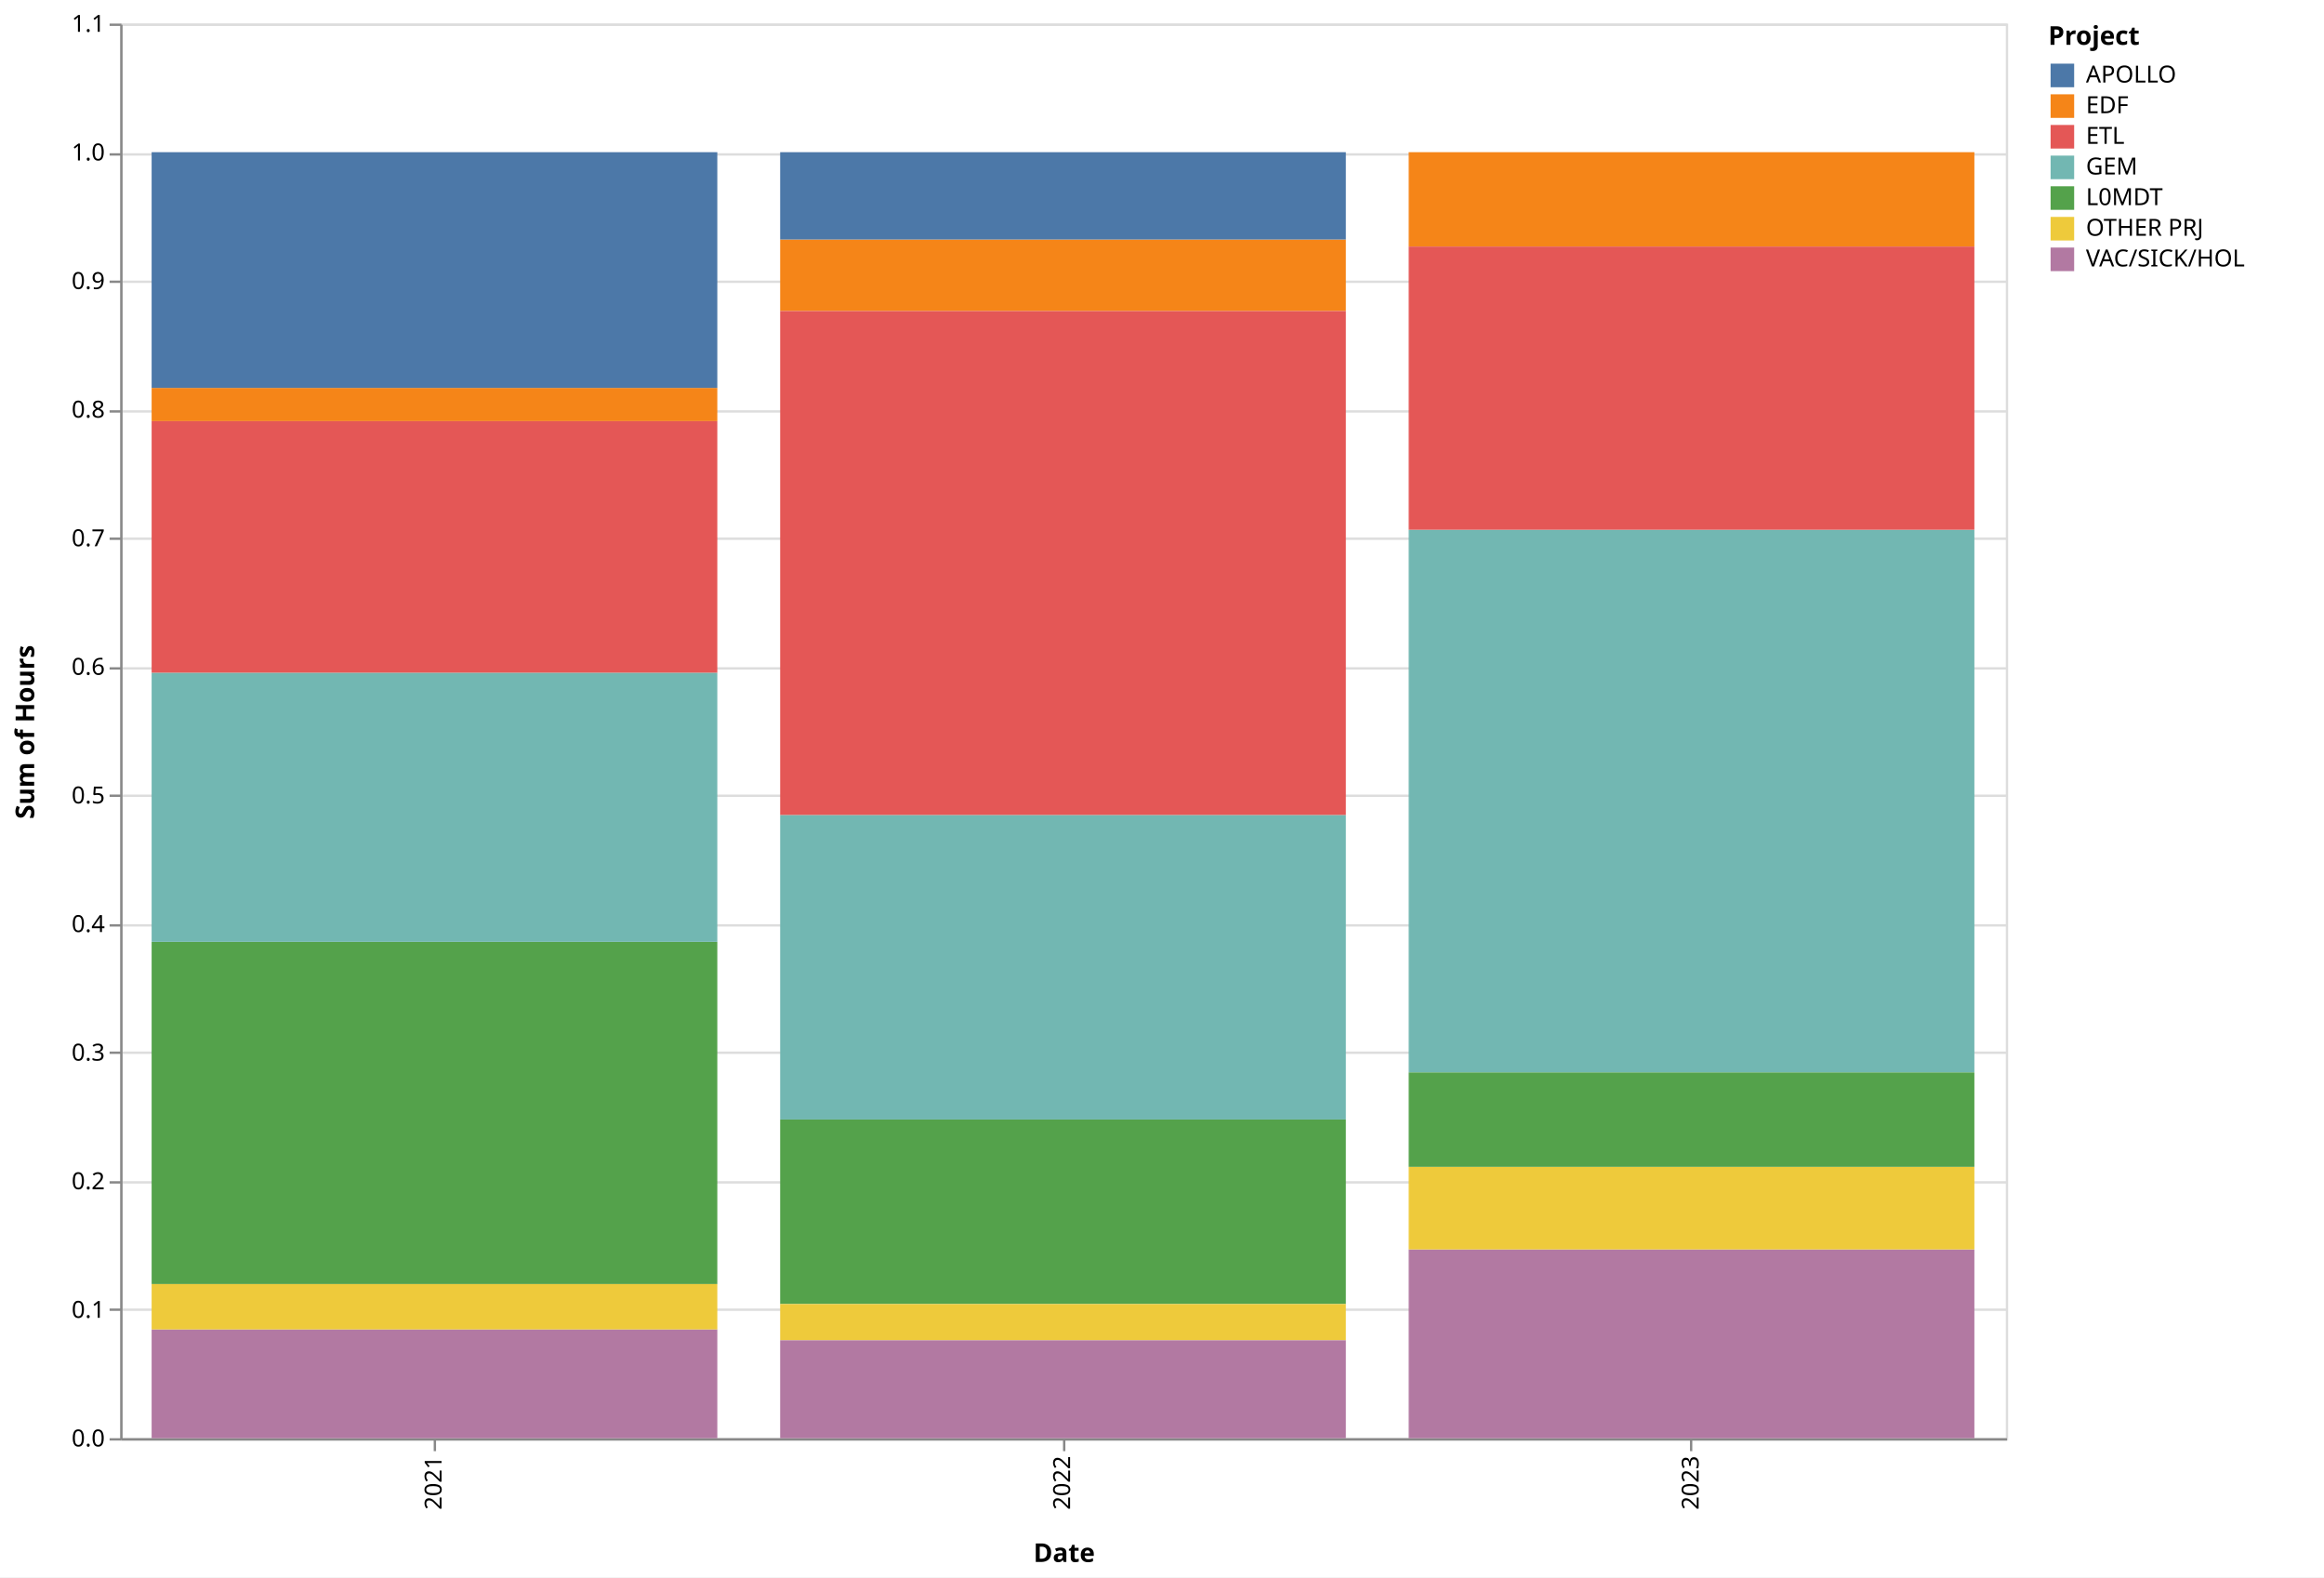
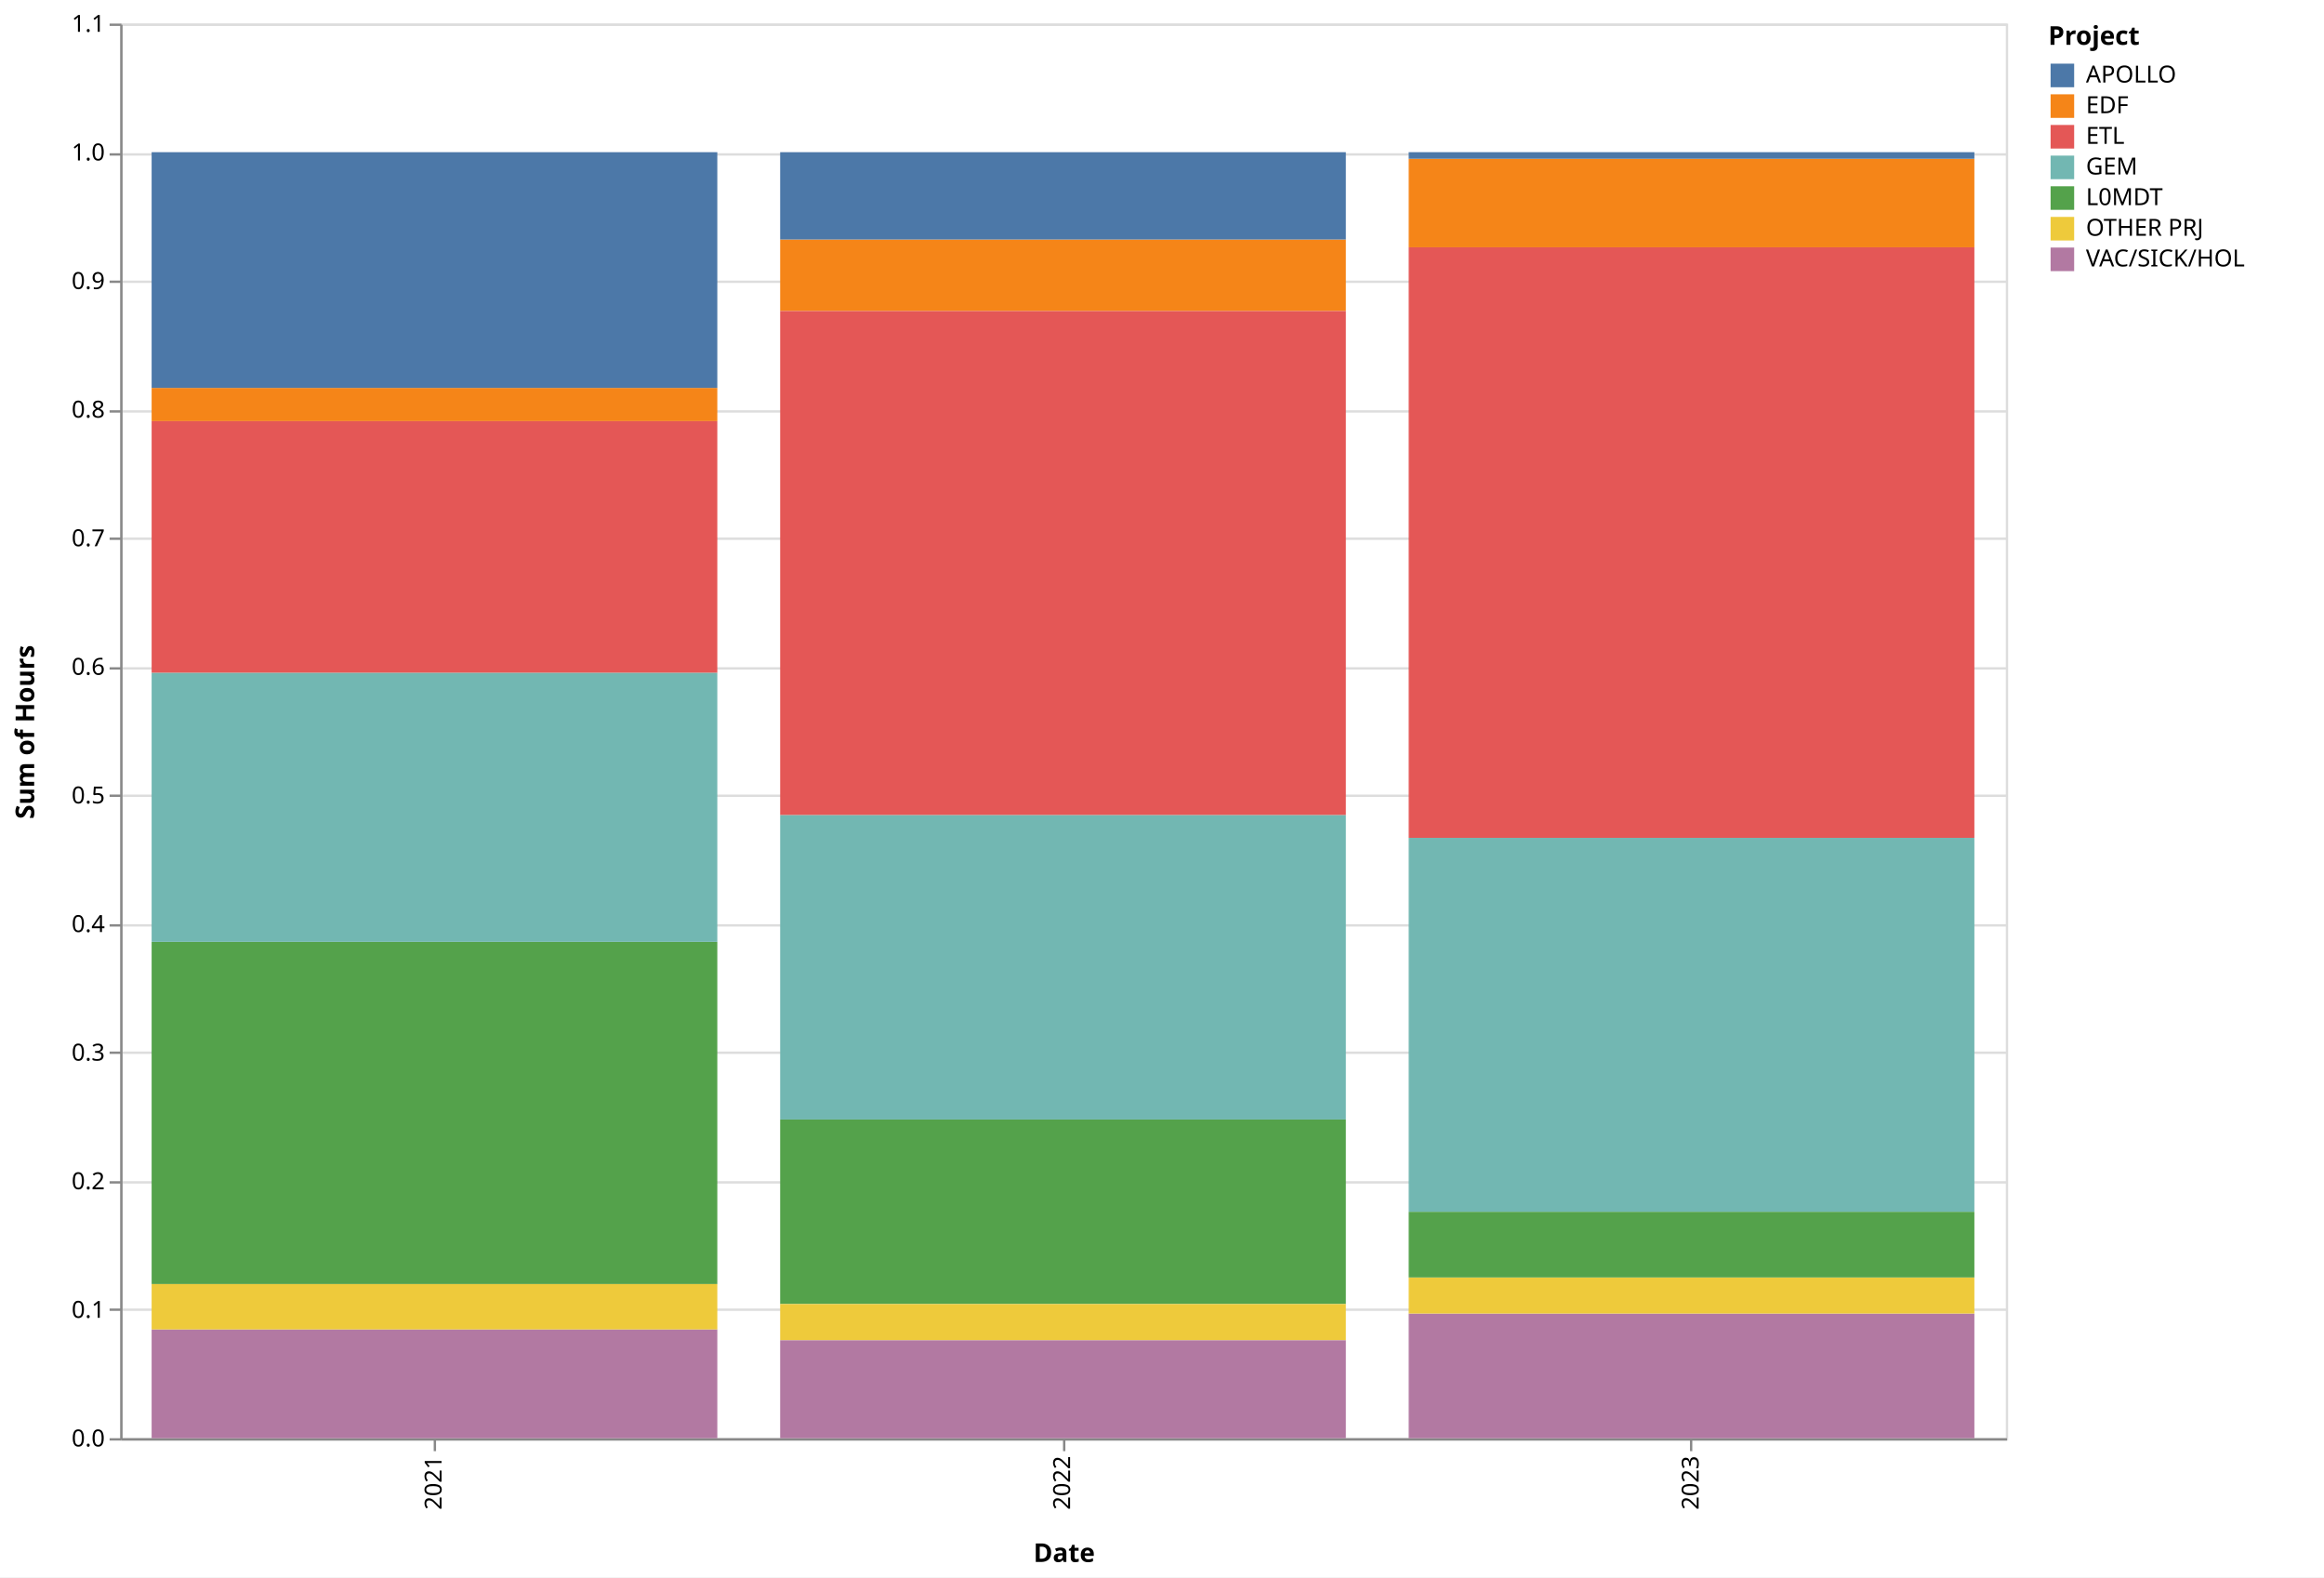
<svg xmlns="http://www.w3.org/2000/svg" class="marks" width="986" height="669" viewBox="0 0 986 669" version="1.1">
  <rect width="986" height="669" style="fill: white;" />
  <g transform="translate(51,10)">
    <g class="mark-group role-frame root">
      <g transform="translate(0,0)">
        <path class="background" d="M0.5,0.5h800v600h-800Z" style="fill: none; stroke: #ddd;" />
        <g>
          <g class="mark-group role-axis">
            <g transform="translate(0.5,0.5)">
              <path class="background" d="M0,0h0v0h0Z" style="pointer-events: none; fill: none;" />
              <g>
                <g class="mark-rule role-axis-grid" style="pointer-events: none;">
                  <line transform="translate(0,600)" x2="800" y2="0" style="fill: none; stroke: #ddd; stroke-width: 1; opacity: 1;" />
                  <line transform="translate(0,545)" x2="800" y2="0" style="fill: none; stroke: #ddd; stroke-width: 1; opacity: 1;" />
                  <line transform="translate(0,491)" x2="800" y2="0" style="fill: none; stroke: #ddd; stroke-width: 1; opacity: 1;" />
                  <line transform="translate(0,436)" x2="800" y2="0" style="fill: none; stroke: #ddd; stroke-width: 1; opacity: 1;" />
                  <line transform="translate(0,382)" x2="800" y2="0" style="fill: none; stroke: #ddd; stroke-width: 1; opacity: 1;" />
                  <line transform="translate(0,327)" x2="800" y2="0" style="fill: none; stroke: #ddd; stroke-width: 1; opacity: 1;" />
                  <line transform="translate(0,273)" x2="800" y2="0" style="fill: none; stroke: #ddd; stroke-width: 1; opacity: 1;" />
                  <line transform="translate(0,218)" x2="800" y2="0" style="fill: none; stroke: #ddd; stroke-width: 1; opacity: 1;" />
                  <line transform="translate(0,164)" x2="800" y2="0" style="fill: none; stroke: #ddd; stroke-width: 1; opacity: 1;" />
                  <line transform="translate(0,109)" x2="800" y2="0" style="fill: none; stroke: #ddd; stroke-width: 1; opacity: 1;" />
                  <line transform="translate(0,55)" x2="800" y2="0" style="fill: none; stroke: #ddd; stroke-width: 1; opacity: 1;" />
                  <line transform="translate(0,0)" x2="800" y2="0" style="fill: none; stroke: #ddd; stroke-width: 1; opacity: 1;" />
                </g>
              </g>
              <path class="foreground" d="" style="pointer-events: none; display: none; fill: none;" />
            </g>
          </g>
          <g class="mark-group role-axis">
            <g transform="translate(0.5,600.5)">
              <path class="background" d="M0,0h0v0h0Z" style="pointer-events: none; fill: none;" />
              <g>
                <g class="mark-rule role-axis-tick" style="pointer-events: none;">
                  <line transform="translate(133,0)" x2="0" y2="5" style="fill: none; stroke: #888; stroke-width: 1; opacity: 1;" />
                  <line transform="translate(400,0)" x2="0" y2="5" style="fill: none; stroke: #888; stroke-width: 1; opacity: 1;" />
                  <line transform="translate(666,0)" x2="0" y2="5" style="fill: none; stroke: #888; stroke-width: 1; opacity: 1;" />
                </g>
                <g class="mark-text role-axis-label" style="pointer-events: none;">
                  <text text-anchor="end" transform="translate(132.8333,7) rotate(270) translate(0,3)" style="font-family: sans-serif; font-size: 10px; fill: #000; opacity: 1;">2021</text>
                  <text text-anchor="end" transform="translate(399.5,7) rotate(270) translate(0,3)" style="font-family: sans-serif; font-size: 10px; fill: #000; opacity: 1;">2022</text>
                  <text text-anchor="end" transform="translate(666.1667,7) rotate(270) translate(0,3)" style="font-family: sans-serif; font-size: 10px; fill: #000; opacity: 1;">2023</text>
                </g>
                <g class="mark-rule role-axis-domain" style="pointer-events: none;">
                  <line transform="translate(0,0)" x2="800" y2="0" style="fill: none; stroke: #888; stroke-width: 1; opacity: 1;" />
                </g>
                <g class="mark-text role-axis-title" style="pointer-events: none;">
                  <text text-anchor="middle" transform="translate(400,52)" style="font-family: sans-serif; font-size: 11px; font-weight: bold; fill: #000; opacity: 1;">Date</text>
                </g>
              </g>
              <path class="foreground" d="" style="pointer-events: none; display: none; fill: none;" />
            </g>
          </g>
          <g class="mark-group role-axis">
            <g transform="translate(0.5,0.5)">
              <path class="background" d="M0,0h0v0h0Z" style="pointer-events: none; fill: none;" />
              <g>
                <g class="mark-rule role-axis-tick" style="pointer-events: none;">
                  <line transform="translate(0,600)" x2="-5" y2="0" style="fill: none; stroke: #888; stroke-width: 1; opacity: 1;" />
                  <line transform="translate(0,545)" x2="-5" y2="0" style="fill: none; stroke: #888; stroke-width: 1; opacity: 1;" />
                  <line transform="translate(0,491)" x2="-5" y2="0" style="fill: none; stroke: #888; stroke-width: 1; opacity: 1;" />
                  <line transform="translate(0,436)" x2="-5" y2="0" style="fill: none; stroke: #888; stroke-width: 1; opacity: 1;" />
                  <line transform="translate(0,382)" x2="-5" y2="0" style="fill: none; stroke: #888; stroke-width: 1; opacity: 1;" />
                  <line transform="translate(0,327)" x2="-5" y2="0" style="fill: none; stroke: #888; stroke-width: 1; opacity: 1;" />
                  <line transform="translate(0,273)" x2="-5" y2="0" style="fill: none; stroke: #888; stroke-width: 1; opacity: 1;" />
                  <line transform="translate(0,218)" x2="-5" y2="0" style="fill: none; stroke: #888; stroke-width: 1; opacity: 1;" />
                  <line transform="translate(0,164)" x2="-5" y2="0" style="fill: none; stroke: #888; stroke-width: 1; opacity: 1;" />
                  <line transform="translate(0,109)" x2="-5" y2="0" style="fill: none; stroke: #888; stroke-width: 1; opacity: 1;" />
                  <line transform="translate(0,55)" x2="-5" y2="0" style="fill: none; stroke: #888; stroke-width: 1; opacity: 1;" />
                  <line transform="translate(0,0)" x2="-5" y2="0" style="fill: none; stroke: #888; stroke-width: 1; opacity: 1;" />
                </g>
                <g class="mark-text role-axis-label" style="pointer-events: none;">
                  <text text-anchor="end" transform="translate(-7,603)" style="font-family: sans-serif; font-size: 10px; fill: #000; opacity: 1;">0.0</text>
                  <text text-anchor="end" transform="translate(-7,548.4545)" style="font-family: sans-serif; font-size: 10px; fill: #000; opacity: 1;">0.1</text>
                  <text text-anchor="end" transform="translate(-7,493.9091)" style="font-family: sans-serif; font-size: 10px; fill: #000; opacity: 1;">0.2</text>
                  <text text-anchor="end" transform="translate(-7,439.3636)" style="font-family: sans-serif; font-size: 10px; fill: #000; opacity: 1;">0.3</text>
                  <text text-anchor="end" transform="translate(-7,384.8182)" style="font-family: sans-serif; font-size: 10px; fill: #000; opacity: 1;">0.4</text>
                  <text text-anchor="end" transform="translate(-7,330.2727)" style="font-family: sans-serif; font-size: 10px; fill: #000; opacity: 1;">0.5</text>
                  <text text-anchor="end" transform="translate(-7,275.7273)" style="font-family: sans-serif; font-size: 10px; fill: #000; opacity: 1;">0.6</text>
                  <text text-anchor="end" transform="translate(-7,221.1818)" style="font-family: sans-serif; font-size: 10px; fill: #000; opacity: 1;">0.7</text>
                  <text text-anchor="end" transform="translate(-7,166.6364)" style="font-family: sans-serif; font-size: 10px; fill: #000; opacity: 1;">0.8</text>
                  <text text-anchor="end" transform="translate(-7,112.0909)" style="font-family: sans-serif; font-size: 10px; fill: #000; opacity: 1;">0.9</text>
                  <text text-anchor="end" transform="translate(-7,57.54545)" style="font-family: sans-serif; font-size: 10px; fill: #000; opacity: 1;">1.0</text>
                  <text text-anchor="end" transform="translate(-7,3)" style="font-family: sans-serif; font-size: 10px; fill: #000; opacity: 1;">1.1</text>
                </g>
                <g class="mark-rule role-axis-domain" style="pointer-events: none;">
                  <line transform="translate(0,600)" x2="0" y2="-600" style="fill: none; stroke: #888; stroke-width: 1; opacity: 1;" />
                </g>
                <g class="mark-text role-axis-title" style="pointer-events: none;">
                  <text text-anchor="middle" transform="translate(-35,300) rotate(-90) translate(0,-2)" style="font-family: sans-serif; font-size: 11px; font-weight: bold; fill: #000; opacity: 1;">Sum of Hours</text>
                </g>
              </g>
              <path class="foreground" d="" style="pointer-events: none; display: none; fill: none;" />
            </g>
          </g>
          <g class="mark-rect role-mark marks">
            <path d="M13.333,154.52h240v14.099h-240Z" style="fill: #f58518;" />
            <path d="M13.333,54.545h240v99.975h-240Z" style="fill: #4c78a8;" />
            <path d="M13.333,168.619h240v106.784h-240Z" style="fill: #e45756;" />
            <path d="M13.333,389.476h240v145.155h-240Z" style="fill: #54a24b;" />
            <path d="M13.333,275.403h240v114.074h-240Z" style="fill: #72b7b2;" />
            <path d="M13.333,553.858h240v46.142h-240Z" style="fill: #b279a2;" />
            <path d="M13.333,534.632h240v19.226h-240Z" style="fill: #eeca3b;" />
            <path d="M280,91.581h240v30.347h-240Z" style="fill: #f58518;" />
            <path d="M280,335.658h240v129.176h-240Z" style="fill: #72b7b2;" />
            <path d="M280,464.834h240v78.264h-240Z" style="fill: #54a24b;" />
            <path d="M280,121.929h240v213.73h-240Z" style="fill: #e45756;" />
            <path d="M280,543.099h240v15.373h-240Z" style="fill: #eeca3b;" />
            <path d="M280,54.545h240v37.036h-240Z" style="fill: #4c78a8;" />
            <path d="M280,558.472h240v41.528h-240Z" style="fill: #b279a2;" />
-             <path d="M546.667,519.933h240v80.067h-240Z" style="fill: #b279a2;" />
-             <path d="M546.667,214.679h240v230.192h-240Z" style="fill: #72b7b2;" />
-             <path d="M546.667,54.545h240v40.033h-240Z" style="fill: #f58518;" />
-             <path d="M546.667,94.579h240v120.1h-240Z" style="fill: #e45756;" />
-             <path d="M546.667,484.904h240v35.029h-240Z" style="fill: #eeca3b;" />
-             <path d="M546.667,444.871h240v40.033h-240Z" style="fill: #54a24b;" />
+             <path d="M546.667,547.124h240v52.876h-240Z" style="fill: #b279a2;" />
+             <path d="M546.667,345.362h240v158.627h-240Z" style="fill: #72b7b2;" />
+             <path d="M546.667,57.328h240v37.57h-240Z" style="fill: #f58518;" />
+             <path d="M546.667,94.898h240v250.464h-240Z" style="fill: #e45756;" />
+             <path d="M546.667,531.818h240v15.306h-240Z" style="fill: #eeca3b;" />
+             <path d="M546.667,503.989h240v27.829h-240Z" style="fill: #54a24b;" />
+             <path d="M546.667,54.545h240v2.783h-240Z" style="fill: #4c78a8;" />
          </g>
          <g class="mark-group role-legend">
            <g transform="translate(818,0)">
              <path class="background" d="M0,0h112v105h-112Z" style="pointer-events: none; fill: none;" />
              <g>
                <g class="mark-group role-legend-entry">
                  <g transform="translate(0,16)">
                    <path class="background" d="M0,0h0v0h0Z" style="pointer-events: none; fill: none;" />
                    <g>
                      <g class="mark-group role-scope">
                        <g transform="translate(0,0)">
                          <path class="background" d="M0,0h112v11h-112Z" style="pointer-events: none; fill: none; opacity: 1;" />
                          <g>
                            <g class="mark-symbol role-legend-symbol" style="pointer-events: none;">
                              <path transform="translate(6,6)" d="M-5,-5h10v10h-10Z" style="fill: #4c78a8; stroke-width: 1.5; opacity: 1;" />
                            </g>
                            <g class="mark-text role-legend-label" style="pointer-events: none;">
                              <text text-anchor="start" transform="translate(16,9)" style="font-family: sans-serif; font-size: 10px; fill: #000; opacity: 1;">APOLLO</text>
                            </g>
                          </g>
                          <path class="foreground" d="" style="pointer-events: none; display: none; fill: none;" />
                        </g>
                        <g transform="translate(0,13)">
                          <path class="background" d="M0,0h112v11h-112Z" style="pointer-events: none; fill: none; opacity: 1;" />
                          <g>
                            <g class="mark-symbol role-legend-symbol" style="pointer-events: none;">
                              <path transform="translate(6,6)" d="M-5,-5h10v10h-10Z" style="fill: #f58518; stroke-width: 1.5; opacity: 1;" />
                            </g>
                            <g class="mark-text role-legend-label" style="pointer-events: none;">
                              <text text-anchor="start" transform="translate(16,9)" style="font-family: sans-serif; font-size: 10px; fill: #000; opacity: 1;">EDF</text>
                            </g>
                          </g>
                          <path class="foreground" d="" style="pointer-events: none; display: none; fill: none;" />
                        </g>
                        <g transform="translate(0,26)">
                          <path class="background" d="M0,0h112v11h-112Z" style="pointer-events: none; fill: none; opacity: 1;" />
                          <g>
                            <g class="mark-symbol role-legend-symbol" style="pointer-events: none;">
                              <path transform="translate(6,6)" d="M-5,-5h10v10h-10Z" style="fill: #e45756; stroke-width: 1.5; opacity: 1;" />
                            </g>
                            <g class="mark-text role-legend-label" style="pointer-events: none;">
                              <text text-anchor="start" transform="translate(16,9)" style="font-family: sans-serif; font-size: 10px; fill: #000; opacity: 1;">ETL</text>
                            </g>
                          </g>
                          <path class="foreground" d="" style="pointer-events: none; display: none; fill: none;" />
                        </g>
                        <g transform="translate(0,39)">
                          <path class="background" d="M0,0h112v11h-112Z" style="pointer-events: none; fill: none; opacity: 1;" />
                          <g>
                            <g class="mark-symbol role-legend-symbol" style="pointer-events: none;">
                              <path transform="translate(6,6)" d="M-5,-5h10v10h-10Z" style="fill: #72b7b2; stroke-width: 1.5; opacity: 1;" />
                            </g>
                            <g class="mark-text role-legend-label" style="pointer-events: none;">
                              <text text-anchor="start" transform="translate(16,9)" style="font-family: sans-serif; font-size: 10px; fill: #000; opacity: 1;">GEM</text>
                            </g>
                          </g>
                          <path class="foreground" d="" style="pointer-events: none; display: none; fill: none;" />
                        </g>
                        <g transform="translate(0,52)">
                          <path class="background" d="M0,0h112v11h-112Z" style="pointer-events: none; fill: none; opacity: 1;" />
                          <g>
                            <g class="mark-symbol role-legend-symbol" style="pointer-events: none;">
                              <path transform="translate(6,6)" d="M-5,-5h10v10h-10Z" style="fill: #54a24b; stroke-width: 1.5; opacity: 1;" />
                            </g>
                            <g class="mark-text role-legend-label" style="pointer-events: none;">
                              <text text-anchor="start" transform="translate(16,9)" style="font-family: sans-serif; font-size: 10px; fill: #000; opacity: 1;">L0MDT</text>
                            </g>
                          </g>
                          <path class="foreground" d="" style="pointer-events: none; display: none; fill: none;" />
                        </g>
                        <g transform="translate(0,65)">
                          <path class="background" d="M0,0h112v11h-112Z" style="pointer-events: none; fill: none; opacity: 1;" />
                          <g>
                            <g class="mark-symbol role-legend-symbol" style="pointer-events: none;">
                              <path transform="translate(6,6)" d="M-5,-5h10v10h-10Z" style="fill: #eeca3b; stroke-width: 1.5; opacity: 1;" />
                            </g>
                            <g class="mark-text role-legend-label" style="pointer-events: none;">
                              <text text-anchor="start" transform="translate(16,9)" style="font-family: sans-serif; font-size: 10px; fill: #000; opacity: 1;">OTHER PRJ</text>
                            </g>
                          </g>
                          <path class="foreground" d="" style="pointer-events: none; display: none; fill: none;" />
                        </g>
                        <g transform="translate(0,78)">
                          <path class="background" d="M0,0h112v11h-112Z" style="pointer-events: none; fill: none; opacity: 1;" />
                          <g>
                            <g class="mark-symbol role-legend-symbol" style="pointer-events: none;">
                              <path transform="translate(6,6)" d="M-5,-5h10v10h-10Z" style="fill: #b279a2; stroke-width: 1.5; opacity: 1;" />
                            </g>
                            <g class="mark-text role-legend-label" style="pointer-events: none;">
                              <text text-anchor="start" transform="translate(16,9)" style="font-family: sans-serif; font-size: 10px; fill: #000; opacity: 1;">VAC/SICK/HOL</text>
                            </g>
                          </g>
                          <path class="foreground" d="" style="pointer-events: none; display: none; fill: none;" />
                        </g>
                      </g>
                    </g>
                    <path class="foreground" d="" style="pointer-events: none; display: none; fill: none;" />
                  </g>
                </g>
                <g class="mark-text role-legend-title" style="pointer-events: none;">
                  <text text-anchor="start" transform="translate(0,9)" style="font-family: sans-serif; font-size: 11px; font-weight: bold; fill: #000; opacity: 1;">Project</text>
                </g>
              </g>
              <path class="foreground" d="" style="pointer-events: none; display: none; fill: none;" />
            </g>
          </g>
        </g>
        <path class="foreground" d="" style="display: none; fill: none;" />
      </g>
    </g>
  </g>
</svg>
